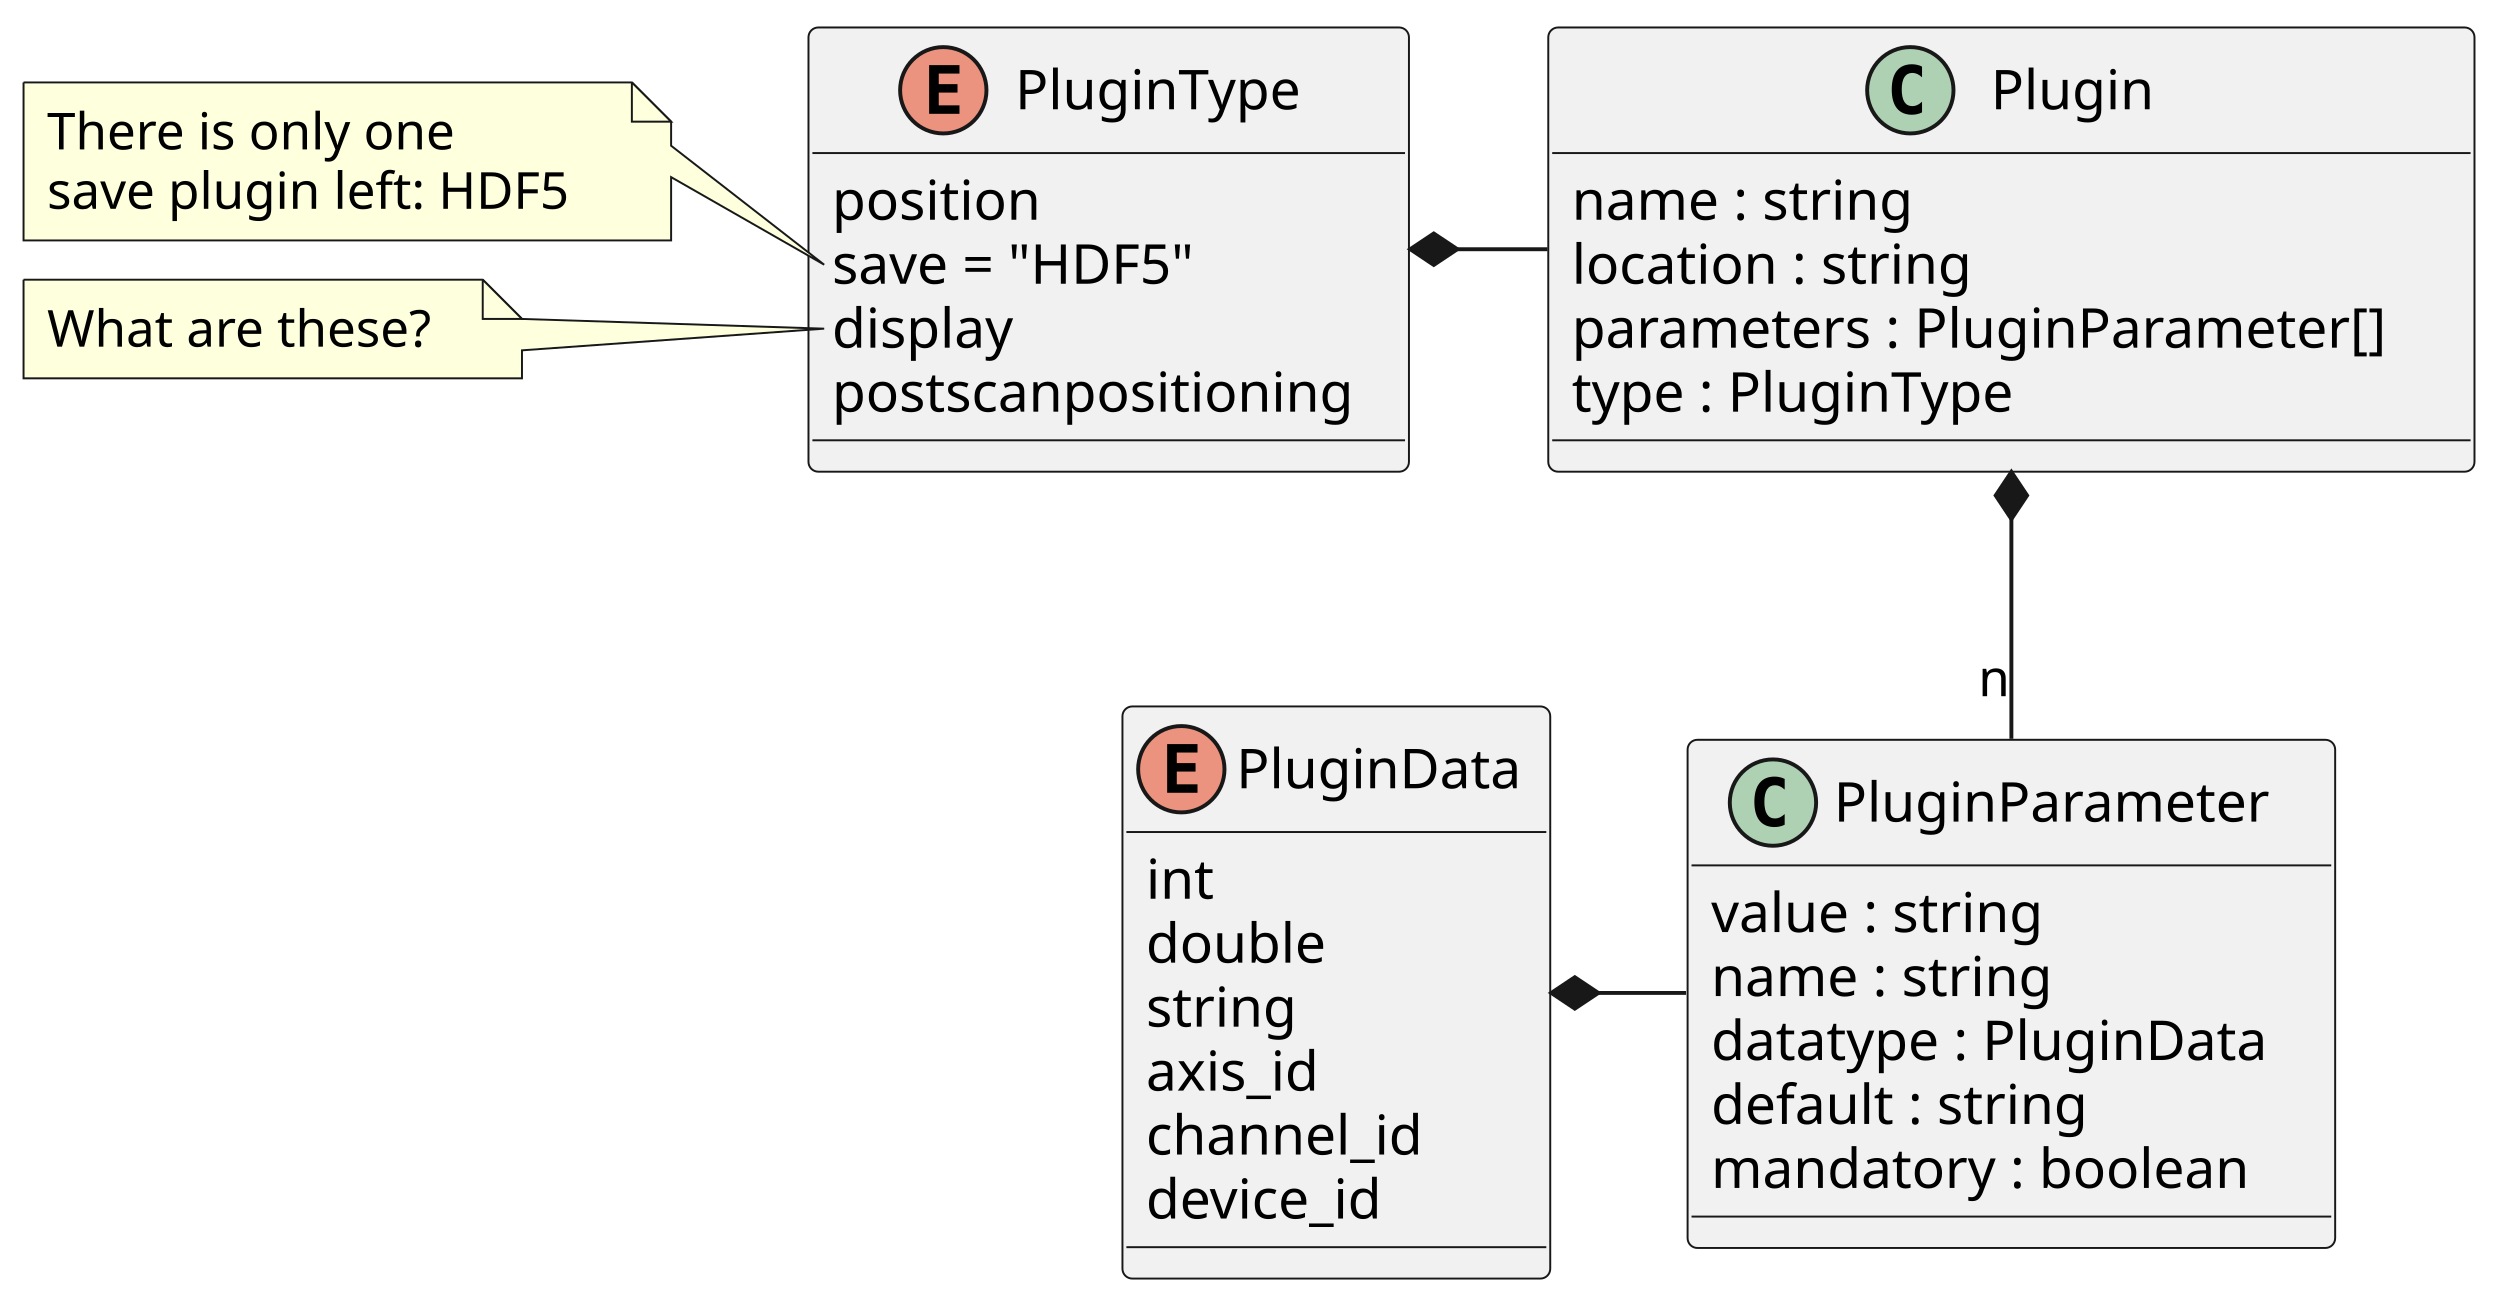
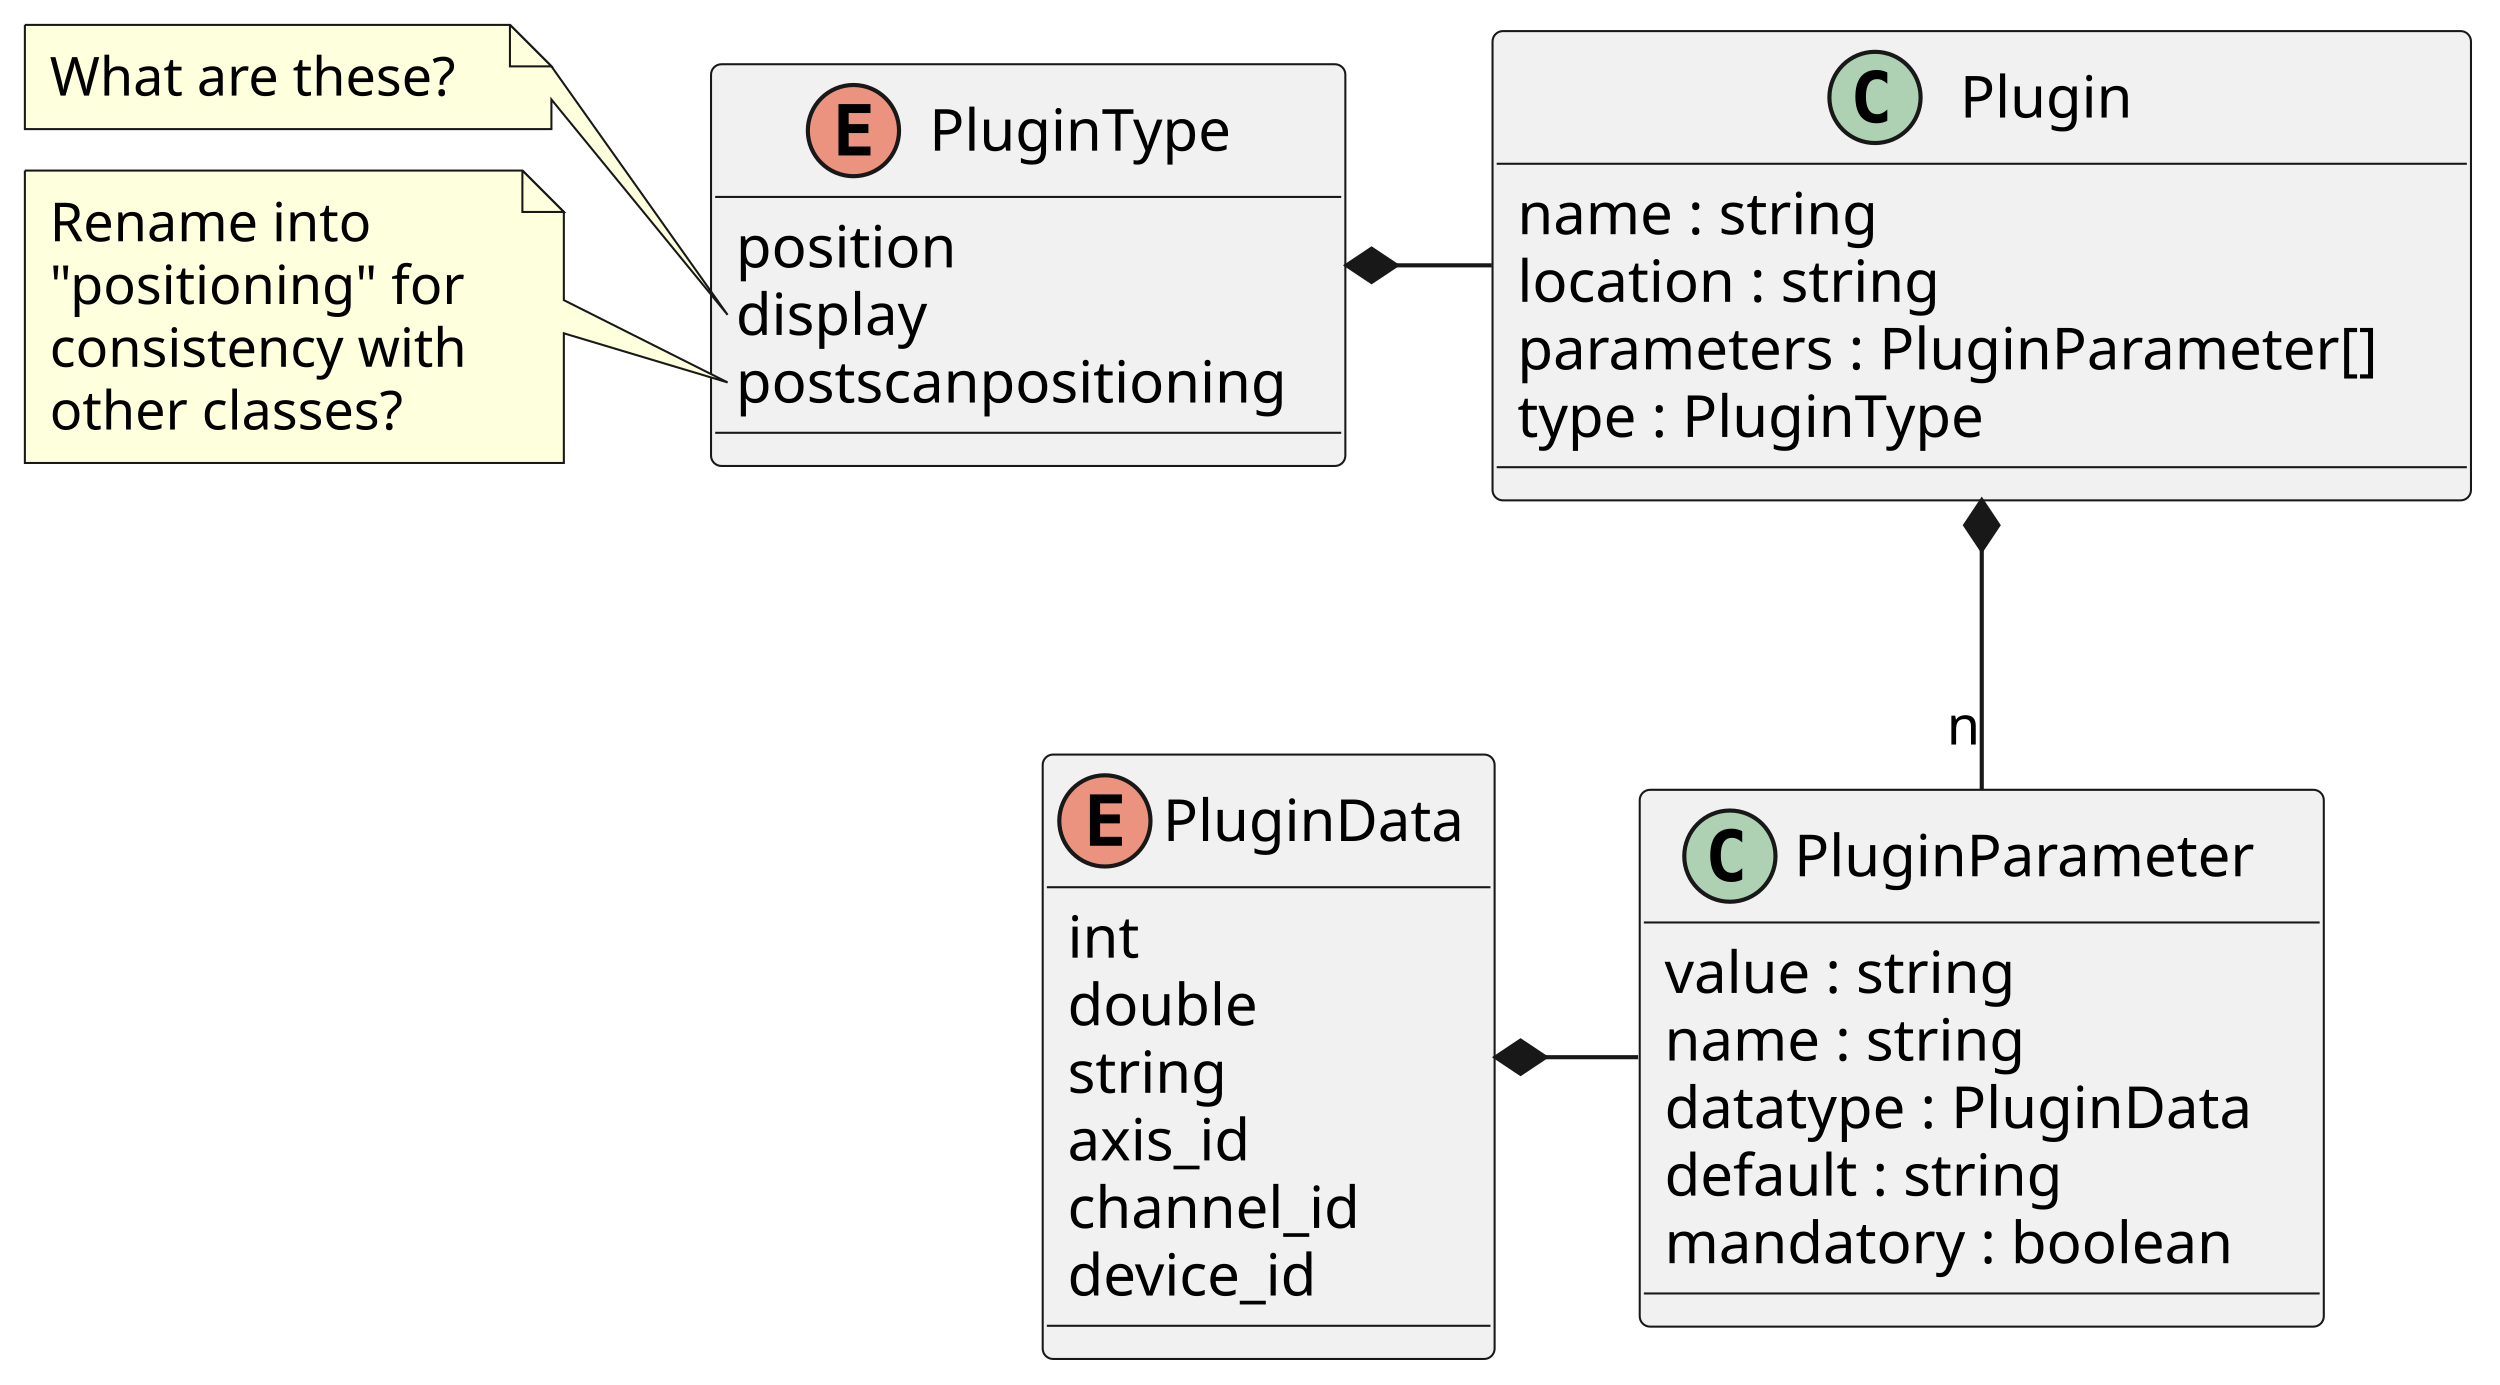
- <svg xmlns="http://www.w3.org/2000/svg" contentStyleType="text/css" height="332px" preserveAspectRatio="none" style="width:637px;height:332px;background:#FFFFFF;" version="1.1" viewBox="0 0 637 332" width="637px" zoomAndPan="magnify">
+ <svg xmlns="http://www.w3.org/2000/svg" contentStyleType="text/css" height="334px" preserveAspectRatio="none" style="width:603px;height:334px;background:#FFFFFF;" version="1.1" viewBox="0 0 603 334" width="603px" zoomAndPan="magnify">
  <defs />
  <g>
    <g id="elem_Plugin">
-       <rect codeLine="4" fill="#F1F1F1" height="113.188" id="Plugin" rx="2.5" ry="2.5" style="stroke:#181818;stroke-width:0.5;" width="236" x="394.5" y="7" />
-       <ellipse cx="486.75" cy="23" fill="#ADD1B2" rx="11" ry="11" style="stroke:#181818;stroke-width:1.0;" />
-       <path d="M489.734,28.641 Q489.156,28.938 488.516,29.078 Q487.875,29.234 487.172,29.234 Q484.656,29.234 483.328,27.594 Q482.016,25.938 482.016,22.812 Q482.016,19.672 483.328,18.031 Q484.656,16.375 487.172,16.375 Q487.875,16.375 488.516,16.531 Q489.172,16.672 489.734,16.969 L489.734,19.688 Q489.094,19.109 488.5,18.844 Q487.906,18.578 487.281,18.578 Q485.938,18.578 485.25,19.641 Q484.562,20.703 484.562,22.812 Q484.562,24.906 485.25,25.984 Q485.938,27.047 487.281,27.047 Q487.906,27.047 488.5,26.781 Q489.094,26.5 489.734,25.922 L489.734,28.641 Z " fill="#000000" />
-       <text fill="#000000" font-family="sans-serif" font-size="14" lengthAdjust="spacing" textLength="43" x="507.25" y="27.847">Plugin</text>
-       <line style="stroke:#181818;stroke-width:0.5;" x1="395.5" x2="629.5" y1="39" y2="39" />
-       <text fill="#000000" font-family="sans-serif" font-size="14" lengthAdjust="spacing" textLength="94" x="400.5" y="55.995">name : string</text>
-       <text fill="#000000" font-family="sans-serif" font-size="14" lengthAdjust="spacing" textLength="110" x="400.5" y="72.292">location : string</text>
-       <text fill="#000000" font-family="sans-serif" font-size="14" lengthAdjust="spacing" textLength="224" x="400.5" y="88.589">parameters : PluginParameter[]</text>
-       <text fill="#000000" font-family="sans-serif" font-size="14" lengthAdjust="spacing" textLength="122" x="400.5" y="104.886">type : PluginType</text>
-       <line style="stroke:#181818;stroke-width:0.5;" x1="395.5" x2="629.5" y1="112.188" y2="112.188" />
+       <rect codeLine="4" fill="#F1F1F1" height="113.188" id="Plugin" rx="2.5" ry="2.5" style="stroke:#181818;stroke-width:0.5;" width="236" x="360" y="7.5" />
+       <ellipse cx="452.25" cy="23.5" fill="#ADD1B2" rx="11" ry="11" style="stroke:#181818;stroke-width:1.0;" />
+       <path d="M455.219,29.141 Q454.641,29.438 454,29.578 Q453.359,29.734 452.656,29.734 Q450.156,29.734 448.828,28.094 Q447.516,26.438 447.516,23.312 Q447.516,20.188 448.828,18.531 Q450.156,16.875 452.656,16.875 Q453.359,16.875 454,17.031 Q454.656,17.188 455.219,17.484 L455.219,20.203 Q454.594,19.625 454,19.359 Q453.406,19.078 452.781,19.078 Q451.438,19.078 450.75,20.156 Q450.062,21.219 450.062,23.312 Q450.062,25.406 450.75,26.484 Q451.438,27.547 452.781,27.547 Q453.406,27.547 454,27.281 Q454.594,27 455.219,26.422 L455.219,29.141 Z " fill="#000000" />
+       <text fill="#000000" font-family="sans-serif" font-size="14" lengthAdjust="spacing" textLength="43" x="472.75" y="28.347">Plugin</text>
+       <line style="stroke:#181818;stroke-width:0.5;" x1="361" x2="595" y1="39.5" y2="39.5" />
+       <text fill="#000000" font-family="sans-serif" font-size="14" lengthAdjust="spacing" textLength="94" x="366" y="56.495">name : string</text>
+       <text fill="#000000" font-family="sans-serif" font-size="14" lengthAdjust="spacing" textLength="110" x="366" y="72.792">location : string</text>
+       <text fill="#000000" font-family="sans-serif" font-size="14" lengthAdjust="spacing" textLength="224" x="366" y="89.089">parameters : PluginParameter[]</text>
+       <text fill="#000000" font-family="sans-serif" font-size="14" lengthAdjust="spacing" textLength="122" x="366" y="105.386">type : PluginType</text>
+       <line style="stroke:#181818;stroke-width:0.5;" x1="361" x2="595" y1="112.688" y2="112.688" />
    </g>
    <g id="elem_PluginParameter">
-       <rect codeLine="37" fill="#F1F1F1" height="129.484" id="PluginParameter" rx="2.5" ry="2.5" style="stroke:#181818;stroke-width:0.5;" width="165" x="430" y="188.5" />
-       <ellipse cx="451.75" cy="204.5" fill="#ADD1B2" rx="11" ry="11" style="stroke:#181818;stroke-width:1.0;" />
-       <path d="M454.734,210.141 Q454.156,210.438 453.516,210.578 Q452.875,210.734 452.172,210.734 Q449.656,210.734 448.328,209.094 Q447.016,207.438 447.016,204.312 Q447.016,201.172 448.328,199.531 Q449.656,197.875 452.172,197.875 Q452.875,197.875 453.516,198.031 Q454.172,198.172 454.734,198.469 L454.734,201.188 Q454.094,200.609 453.5,200.344 Q452.906,200.078 452.281,200.078 Q450.938,200.078 450.25,201.141 Q449.562,202.203 449.562,204.312 Q449.562,206.406 450.25,207.484 Q450.938,208.547 452.281,208.547 Q452.906,208.547 453.5,208.281 Q454.094,208 454.734,207.422 L454.734,210.141 Z " fill="#000000" />
-       <text fill="#000000" font-family="sans-serif" font-size="14" lengthAdjust="spacing" textLength="118" x="467.25" y="209.347">PluginParameter</text>
-       <line style="stroke:#181818;stroke-width:0.5;" x1="431" x2="594" y1="220.5" y2="220.5" />
-       <text fill="#000000" font-family="sans-serif" font-size="14" lengthAdjust="spacing" textLength="92" x="436" y="237.495">value : string</text>
-       <text fill="#000000" font-family="sans-serif" font-size="14" lengthAdjust="spacing" textLength="94" x="436" y="253.792">name : string</text>
-       <text fill="#000000" font-family="sans-serif" font-size="14" lengthAdjust="spacing" textLength="153" x="436" y="270.089">datatype : PluginData</text>
-       <text fill="#000000" font-family="sans-serif" font-size="14" lengthAdjust="spacing" textLength="103" x="436" y="286.386">default : string</text>
-       <text fill="#000000" font-family="sans-serif" font-size="14" lengthAdjust="spacing" textLength="149" x="436" y="302.683">mandatory : boolean</text>
-       <line style="stroke:#181818;stroke-width:0.5;" x1="431" x2="594" y1="309.984" y2="309.984" />
+       <rect codeLine="38" fill="#F1F1F1" height="129.484" id="PluginParameter" rx="2.5" ry="2.5" style="stroke:#181818;stroke-width:0.5;" width="165" x="395.5" y="190.5" />
+       <ellipse cx="417.25" cy="206.5" fill="#ADD1B2" rx="11" ry="11" style="stroke:#181818;stroke-width:1.0;" />
+       <path d="M420.219,212.141 Q419.641,212.438 419,212.578 Q418.359,212.734 417.656,212.734 Q415.156,212.734 413.828,211.094 Q412.516,209.438 412.516,206.312 Q412.516,203.188 413.828,201.531 Q415.156,199.875 417.656,199.875 Q418.359,199.875 419,200.031 Q419.656,200.188 420.219,200.484 L420.219,203.203 Q419.594,202.625 419,202.359 Q418.406,202.078 417.781,202.078 Q416.438,202.078 415.75,203.156 Q415.062,204.219 415.062,206.312 Q415.062,208.406 415.75,209.484 Q416.438,210.547 417.781,210.547 Q418.406,210.547 419,210.281 Q419.594,210 420.219,209.422 L420.219,212.141 Z " fill="#000000" />
+       <text fill="#000000" font-family="sans-serif" font-size="14" lengthAdjust="spacing" textLength="118" x="432.75" y="211.347">PluginParameter</text>
+       <line style="stroke:#181818;stroke-width:0.5;" x1="396.5" x2="559.5" y1="222.5" y2="222.5" />
+       <text fill="#000000" font-family="sans-serif" font-size="14" lengthAdjust="spacing" textLength="92" x="401.5" y="239.495">value : string</text>
+       <text fill="#000000" font-family="sans-serif" font-size="14" lengthAdjust="spacing" textLength="94" x="401.5" y="255.792">name : string</text>
+       <text fill="#000000" font-family="sans-serif" font-size="14" lengthAdjust="spacing" textLength="153" x="401.5" y="272.089">datatype : PluginData</text>
+       <text fill="#000000" font-family="sans-serif" font-size="14" lengthAdjust="spacing" textLength="103" x="401.5" y="288.386">default : string</text>
+       <text fill="#000000" font-family="sans-serif" font-size="14" lengthAdjust="spacing" textLength="149" x="401.5" y="304.683">mandatory : boolean</text>
+       <line style="stroke:#181818;stroke-width:0.5;" x1="396.5" x2="559.5" y1="311.984" y2="311.984" />
    </g>
    <g id="elem_PluginType">
-       <rect codeLine="14" fill="#F1F1F1" height="113.188" id="PluginType" rx="2.5" ry="2.5" style="stroke:#181818;stroke-width:0.5;" width="153" x="206" y="7" />
-       <ellipse cx="240.35" cy="23" fill="#EB937F" rx="11" ry="11" style="stroke:#181818;stroke-width:1.0;" />
-       <path d="M244.475,29 L236.741,29 L236.741,16.594 L244.475,16.594 L244.475,18.75 L239.194,18.75 L239.194,21.438 L243.975,21.438 L243.975,23.594 L239.194,23.594 L239.194,26.844 L244.475,26.844 L244.475,29 Z " fill="#000000" />
-       <text fill="#000000" font-family="sans-serif" font-size="14" lengthAdjust="spacing" textLength="78" x="258.65" y="27.847">PluginType</text>
-       <line style="stroke:#181818;stroke-width:0.5;" x1="207" x2="358" y1="39" y2="39" />
-       <text fill="#000000" font-family="sans-serif" font-size="14" lengthAdjust="spacing" textLength="56" x="212" y="55.995">position</text>
-       <text fill="#000000" font-family="sans-serif" font-size="14" lengthAdjust="spacing" textLength="104" x="212" y="72.292">save = "HDF5"</text>
-       <text fill="#000000" font-family="sans-serif" font-size="14" lengthAdjust="spacing" textLength="50" x="212" y="88.589">display</text>
-       <text fill="#000000" font-family="sans-serif" font-size="14" lengthAdjust="spacing" textLength="141" x="212" y="104.886">postscanpositioning</text>
-       <line style="stroke:#181818;stroke-width:0.5;" x1="207" x2="358" y1="112.188" y2="112.188" />
+       <rect codeLine="14" fill="#F1F1F1" height="96.891" id="PluginType" rx="2.5" ry="2.5" style="stroke:#181818;stroke-width:0.5;" width="153" x="171.5" y="15.5" />
+       <ellipse cx="205.85" cy="31.5" fill="#EB937F" rx="11" ry="11" style="stroke:#181818;stroke-width:1.0;" />
+       <path d="M209.959,37.5 L202.241,37.5 L202.241,25.109 L209.959,25.109 L209.959,27.266 L204.694,27.266 L204.694,29.938 L209.459,29.938 L209.459,32.094 L204.694,32.094 L204.694,35.344 L209.959,35.344 L209.959,37.5 Z " fill="#000000" />
+       <text fill="#000000" font-family="sans-serif" font-size="14" lengthAdjust="spacing" textLength="78" x="224.15" y="36.347">PluginType</text>
+       <line style="stroke:#181818;stroke-width:0.5;" x1="172.5" x2="323.5" y1="47.5" y2="47.5" />
+       <text fill="#000000" font-family="sans-serif" font-size="14" lengthAdjust="spacing" textLength="56" x="177.5" y="64.495">position</text>
+       <text fill="#000000" font-family="sans-serif" font-size="14" lengthAdjust="spacing" textLength="50" x="177.5" y="80.792">display</text>
+       <text fill="#000000" font-family="sans-serif" font-size="14" lengthAdjust="spacing" textLength="141" x="177.5" y="97.089">postscanpositioning</text>
+       <line style="stroke:#181818;stroke-width:0.5;" x1="172.5" x2="323.5" y1="104.391" y2="104.391" />
    </g>
-     <path d="M6,21 L6,61.266 A0,0 0 0 0 6,61.266 L171,61.266 A0,0 0 0 0 171,61.266 L171,45.133 L210,67.445 L171,37.133 L171,31 L161,21 L6,21 A0,0 0 0 0 6,21 " fill="#FEFFDD" style="stroke:#181818;stroke-width:0.5;" />
-     <path d="M161,21 L161,31 L171,31 L161,21 " fill="#FEFFDD" style="stroke:#181818;stroke-width:0.5;" />
-     <text fill="#000000" font-family="sans-serif" font-size="13" lengthAdjust="spacing" textLength="112" x="12" y="38.067">There is only one</text>
-     <text fill="#000000" font-family="sans-serif" font-size="13" lengthAdjust="spacing" textLength="144" x="12" y="53.2">save plugin left: HDF5</text>
-     <path d="M6,71.266 L6,96.398 A0,0 0 0 0 6,96.398 L133,96.398 A0,0 0 0 0 133,96.398 L133,89.266 L210,83.742 L133,81.266 L133,81.266 L123,71.266 L6,71.266 A0,0 0 0 0 6,71.266 " fill="#FEFFDD" style="stroke:#181818;stroke-width:0.5;" />
-     <path d="M123,71.266 L123,81.266 L133,81.266 L123,71.266 " fill="#FEFFDD" style="stroke:#181818;stroke-width:0.5;" />
-     <text fill="#000000" font-family="sans-serif" font-size="13" lengthAdjust="spacing" textLength="106" x="12" y="88.332">What are these?</text>
+     <path d="M6,6 L6,31.133 A0,0 0 0 0 6,31.133 L133,31.133 A0,0 0 0 0 133,31.133 L133,24 L175.5,75.945 L133,16 L133,16 L123,6 L6,6 A0,0 0 0 0 6,6 " fill="#FEFFDD" style="stroke:#181818;stroke-width:0.5;" />
+     <path d="M123,6 L123,16 L133,16 L123,6 " fill="#FEFFDD" style="stroke:#181818;stroke-width:0.5;" />
+     <text fill="#000000" font-family="sans-serif" font-size="13" lengthAdjust="spacing" textLength="106" x="12" y="23.067">What are these?</text>
+     <path d="M6,41.133 L6,111.664 A0,0 0 0 0 6,111.664 L136,111.664 A0,0 0 0 0 136,111.664 L136,80.398 L175.5,92.242 L136,72.398 L136,51.133 L126,41.133 L6,41.133 A0,0 0 0 0 6,41.133 " fill="#FEFFDD" style="stroke:#181818;stroke-width:0.5;" />
+     <path d="M126,41.133 L126,51.133 L136,51.133 L126,41.133 " fill="#FEFFDD" style="stroke:#181818;stroke-width:0.5;" />
+     <text fill="#000000" font-family="sans-serif" font-size="13" lengthAdjust="spacing" textLength="83" x="12" y="58.2">Rename into</text>
+     <text fill="#000000" font-family="sans-serif" font-size="13" lengthAdjust="spacing" textLength="106" x="12" y="73.332">"positioning" for</text>
+     <text fill="#000000" font-family="sans-serif" font-size="13" lengthAdjust="spacing" textLength="109" x="12" y="88.465">consistency with</text>
+     <text fill="#000000" font-family="sans-serif" font-size="13" lengthAdjust="spacing" textLength="93" x="12" y="103.598">other classes?</text>
    <g id="elem_PluginData">
-       <rect codeLine="28" fill="#F1F1F1" height="145.781" id="PluginData" rx="2.5" ry="2.5" style="stroke:#181818;stroke-width:0.5;" width="109" x="286" y="180" />
-       <ellipse cx="301" cy="196" fill="#EB937F" rx="11" ry="11" style="stroke:#181818;stroke-width:1.0;" />
-       <path d="M305.125,202 L297.391,202 L297.391,189.594 L305.125,189.594 L305.125,191.75 L299.844,191.75 L299.844,194.438 L304.625,194.438 L304.625,196.594 L299.844,196.594 L299.844,199.844 L305.125,199.844 L305.125,202 Z " fill="#000000" />
-       <text fill="#000000" font-family="sans-serif" font-size="14" lengthAdjust="spacing" textLength="77" x="315" y="200.847">PluginData</text>
-       <line style="stroke:#181818;stroke-width:0.5;" x1="287" x2="394" y1="212" y2="212" />
-       <text fill="#000000" font-family="sans-serif" font-size="14" lengthAdjust="spacing" textLength="18" x="292" y="228.995">int</text>
-       <text fill="#000000" font-family="sans-serif" font-size="14" lengthAdjust="spacing" textLength="49" x="292" y="245.292">double</text>
-       <text fill="#000000" font-family="sans-serif" font-size="14" lengthAdjust="spacing" textLength="40" x="292" y="261.589">string</text>
-       <text fill="#000000" font-family="sans-serif" font-size="14" lengthAdjust="spacing" textLength="48" x="292" y="277.886">axis_id</text>
-       <text fill="#000000" font-family="sans-serif" font-size="14" lengthAdjust="spacing" textLength="77" x="292" y="294.183">channel_id</text>
-       <text fill="#000000" font-family="sans-serif" font-size="14" lengthAdjust="spacing" textLength="67" x="292" y="310.479">device_id</text>
-       <line style="stroke:#181818;stroke-width:0.5;" x1="287" x2="394" y1="317.781" y2="317.781" />
+       <rect codeLine="29" fill="#F1F1F1" height="145.781" id="PluginData" rx="2.5" ry="2.5" style="stroke:#181818;stroke-width:0.5;" width="109" x="251.5" y="182" />
+       <ellipse cx="266.5" cy="198" fill="#EB937F" rx="11" ry="11" style="stroke:#181818;stroke-width:1.0;" />
+       <path d="M270.609,204 L262.891,204 L262.891,191.609 L270.609,191.609 L270.609,193.766 L265.344,193.766 L265.344,196.438 L270.109,196.438 L270.109,198.594 L265.344,198.594 L265.344,201.844 L270.609,201.844 L270.609,204 Z " fill="#000000" />
+       <text fill="#000000" font-family="sans-serif" font-size="14" lengthAdjust="spacing" textLength="77" x="280.5" y="202.847">PluginData</text>
+       <line style="stroke:#181818;stroke-width:0.5;" x1="252.5" x2="359.5" y1="214" y2="214" />
+       <text fill="#000000" font-family="sans-serif" font-size="14" lengthAdjust="spacing" textLength="18" x="257.5" y="230.995">int</text>
+       <text fill="#000000" font-family="sans-serif" font-size="14" lengthAdjust="spacing" textLength="49" x="257.5" y="247.292">double</text>
+       <text fill="#000000" font-family="sans-serif" font-size="14" lengthAdjust="spacing" textLength="40" x="257.5" y="263.589">string</text>
+       <text fill="#000000" font-family="sans-serif" font-size="14" lengthAdjust="spacing" textLength="48" x="257.5" y="279.886">axis_id</text>
+       <text fill="#000000" font-family="sans-serif" font-size="14" lengthAdjust="spacing" textLength="77" x="257.5" y="296.183">channel_id</text>
+       <text fill="#000000" font-family="sans-serif" font-size="14" lengthAdjust="spacing" textLength="67" x="257.5" y="312.479">device_id</text>
+       <line style="stroke:#181818;stroke-width:0.5;" x1="252.5" x2="359.5" y1="319.781" y2="319.781" />
    </g>
    <g id="link_Plugin_PluginParameter">
-       <path codeLine="11" d="M512.5,132.25 C512.5,153.62 512.5,166.17 512.5,188.24 " fill="none" id="Plugin-backto-PluginParameter" style="stroke:#181818;stroke-width:1.0;" />
-       <polygon fill="#181818" points="512.5,120.25,508.5,126.25,512.5,132.25,516.5,126.25,512.5,120.25" style="stroke:#181818;stroke-width:1.0;" />
-       <text fill="#000000" font-family="sans-serif" font-size="13" lengthAdjust="spacing" textLength="8" x="504.062" y="177.384">n</text>
+       <path codeLine="11" d="M478,132.68 C478,154.57 478,167.82 478,190.42 " fill="none" id="Plugin-backto-PluginParameter" style="stroke:#181818;stroke-width:1.0;" />
+       <polygon fill="#181818" points="478,120.68,474,126.68,478,132.68,482,126.68,478,120.68" style="stroke:#181818;stroke-width:1.0;" />
+       <text fill="#000000" font-family="sans-serif" font-size="13" lengthAdjust="spacing" textLength="8" x="469.562" y="179.584">n</text>
    </g>
    <g id="link_PluginType_Plugin">
-       <path codeLine="12" d="M371.32,63.5 C382.98,63.5 382.65,63.5 394.32,63.5 " fill="none" id="PluginType-backto-Plugin" style="stroke:#181818;stroke-width:1.0;" />
-       <polygon fill="#181818" points="359.32,63.5,365.32,67.5,371.32,63.5,365.32,59.5,359.32,63.5" style="stroke:#181818;stroke-width:1.0;" />
+       <path codeLine="12" d="M336.82,64 C348.48,64 348.15,64 359.82,64 " fill="none" id="PluginType-backto-Plugin" style="stroke:#181818;stroke-width:1.0;" />
+       <polygon fill="#181818" points="324.82,64,330.82,68,336.82,64,330.82,60,324.82,64" style="stroke:#181818;stroke-width:1.0;" />
    </g>
    <g id="link_PluginData_PluginParameter">
-       <path codeLine="44" d="M407.26,253 C418.71,253 418.16,253 429.61,253 " fill="none" id="PluginData-backto-PluginParameter" style="stroke:#181818;stroke-width:1.0;" />
-       <polygon fill="#181818" points="395.26,253,401.26,257,407.26,253,401.26,249,395.26,253" style="stroke:#181818;stroke-width:1.0;" />
+       <path codeLine="45" d="M372.76,255 C384.21,255 383.66,255 395.11,255 " fill="none" id="PluginData-backto-PluginParameter" style="stroke:#181818;stroke-width:1.0;" />
+       <polygon fill="#181818" points="360.76,255,366.76,259,372.76,255,366.76,251,360.76,255" style="stroke:#181818;stroke-width:1.0;" />
    </g>
  </g>
</svg>
